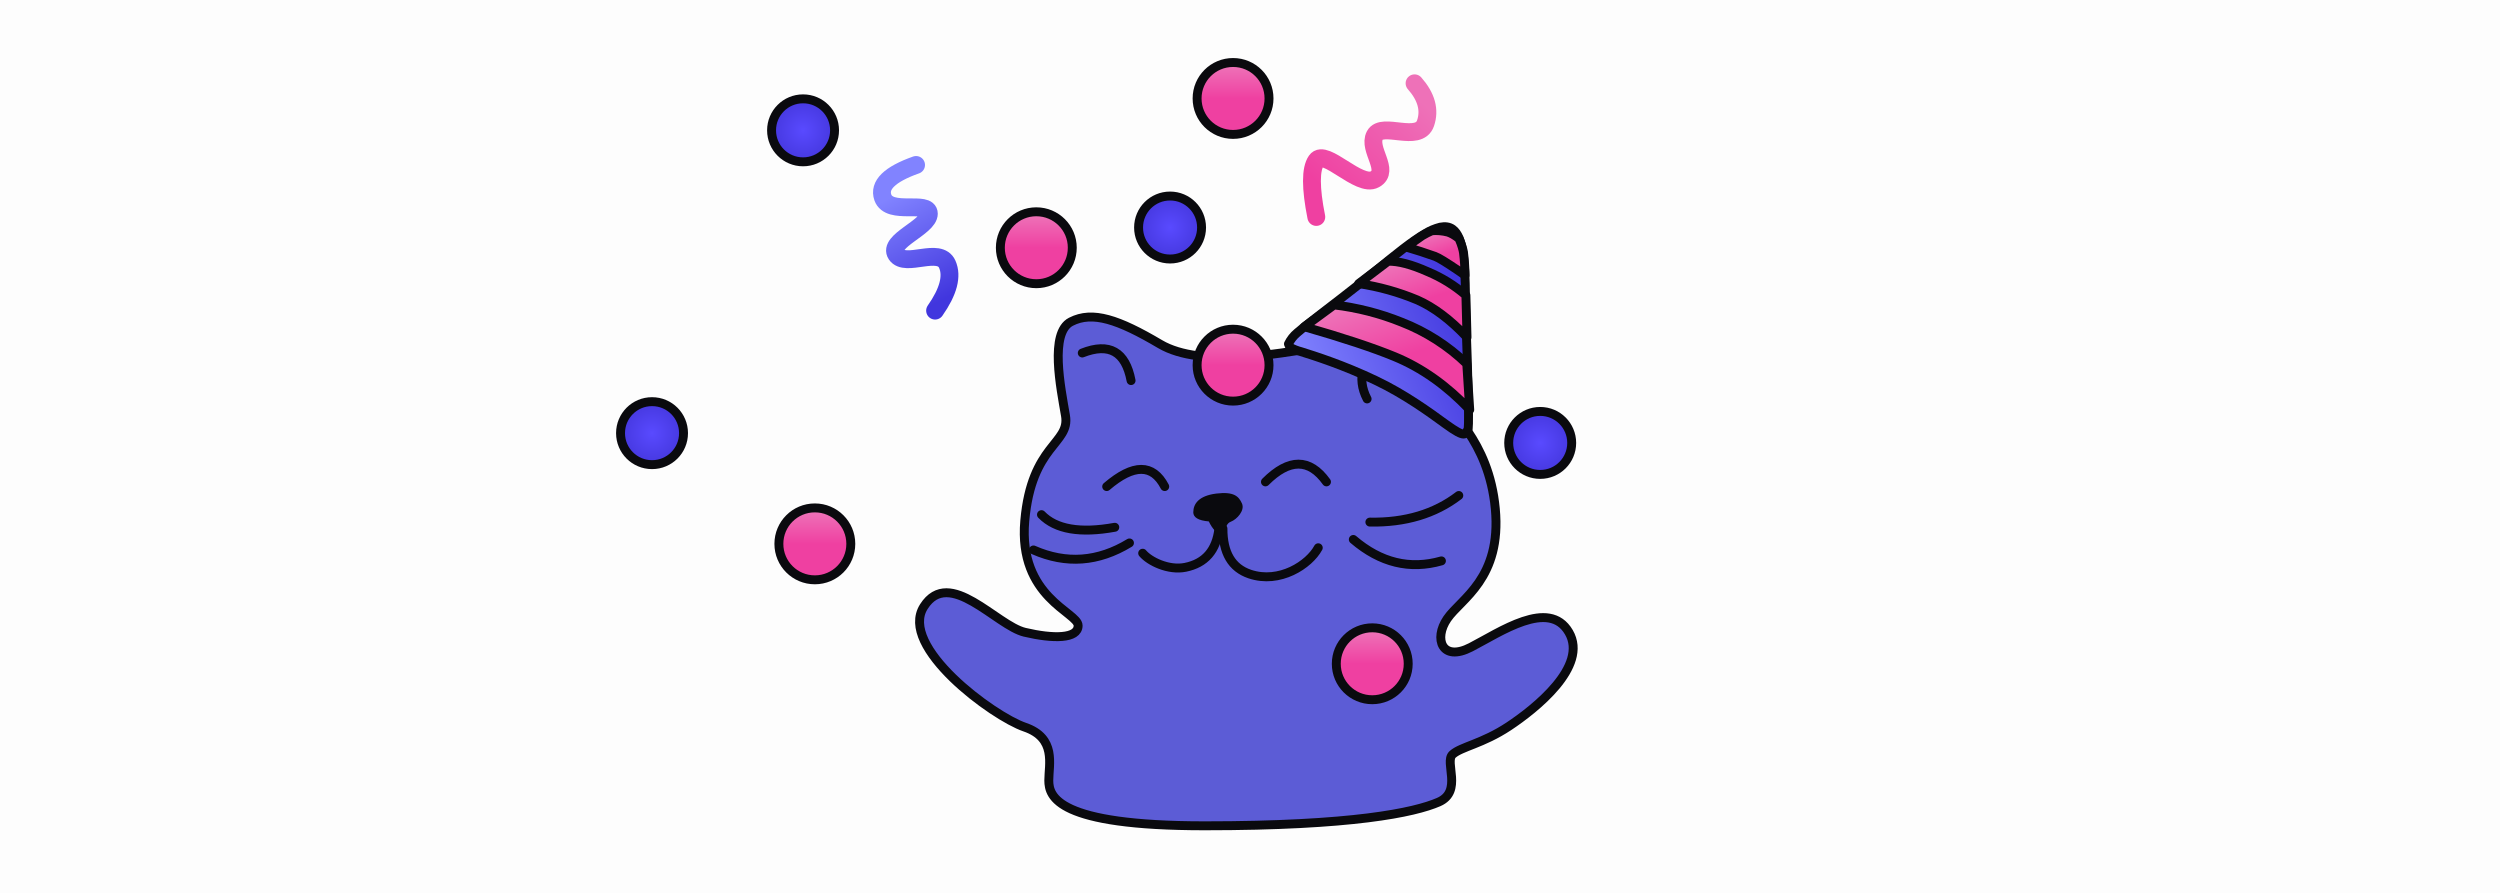
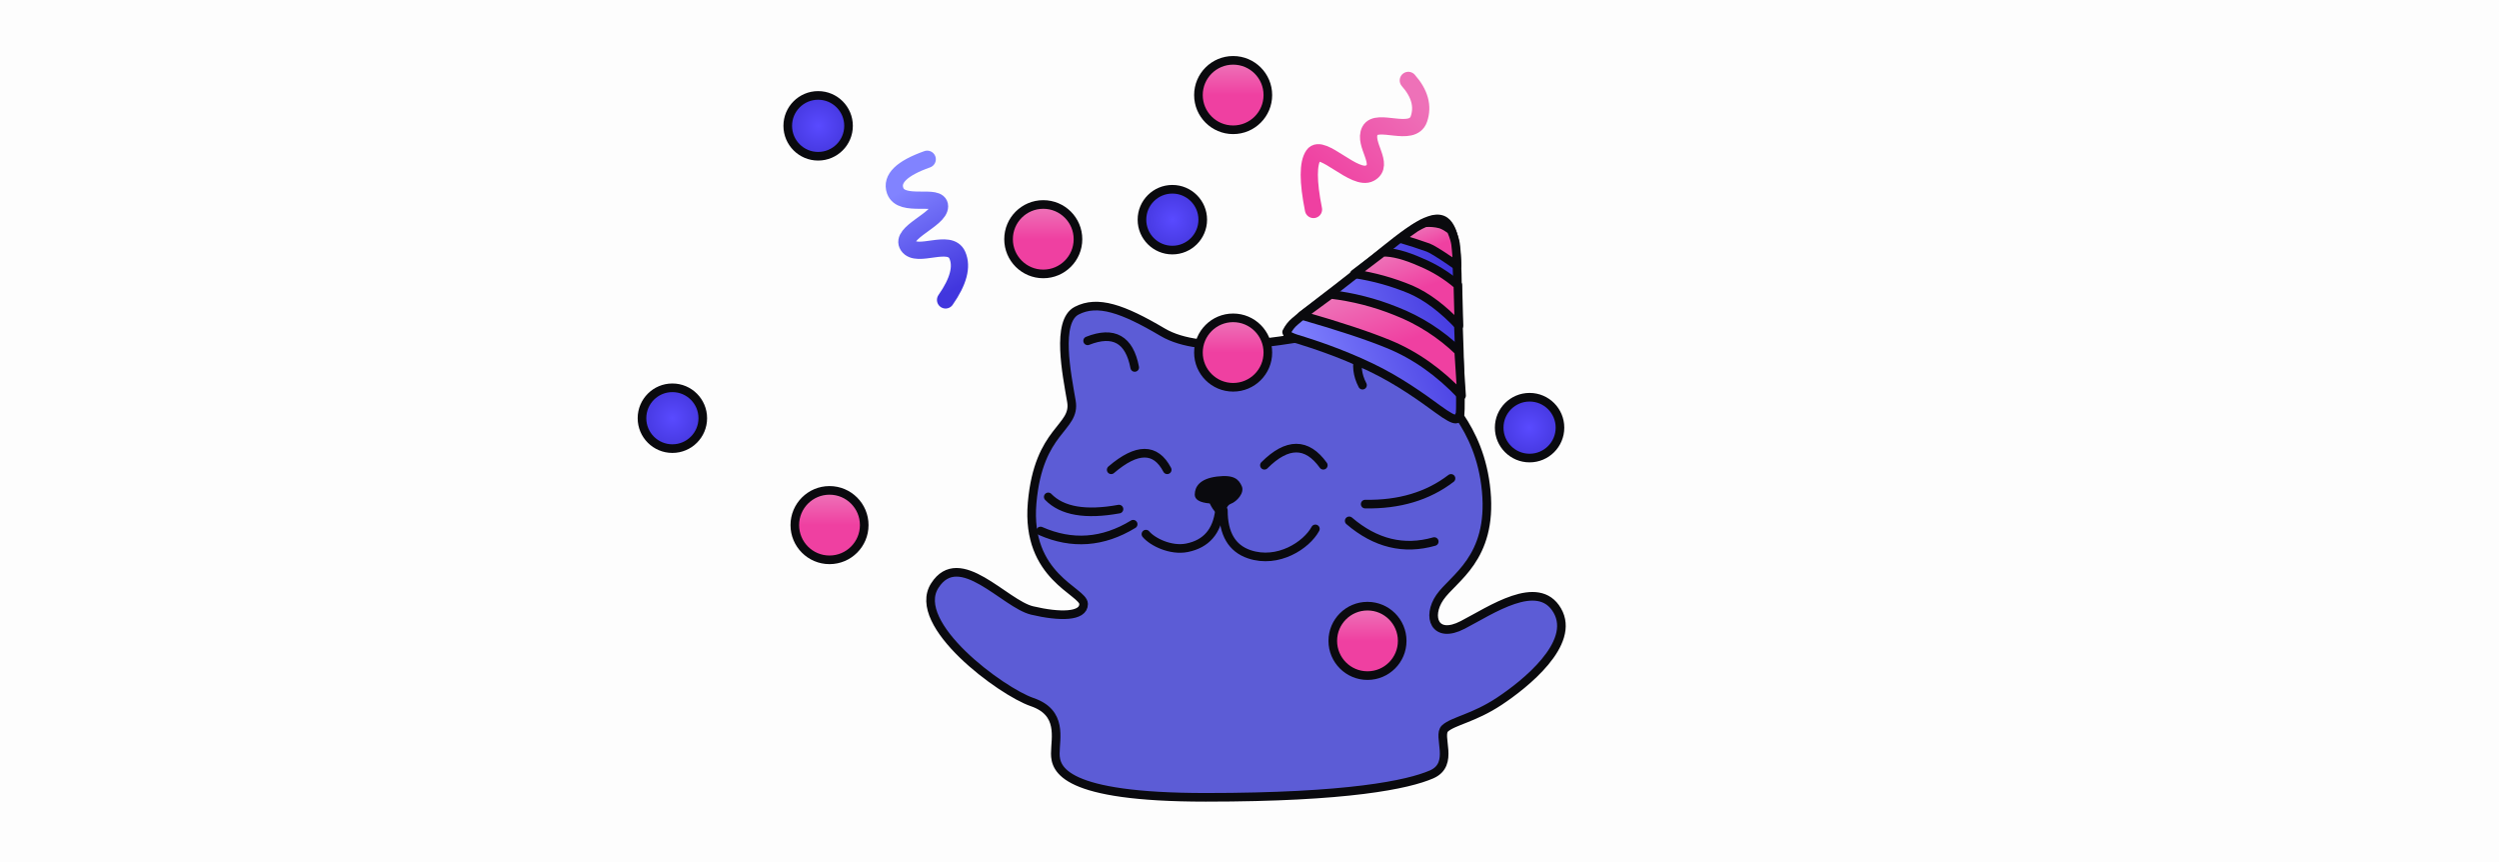
- <svg xmlns="http://www.w3.org/2000/svg" width="560" height="200">
+ <svg xmlns="http://www.w3.org/2000/svg" width="580" height="200">
  <defs>
    <linearGradient id="a" x1="91.69%" x2="0%" y1="50%" y2="50%">
      <stop offset="0%" stop-color="#4136DE" />
      <stop offset="100%" stop-color="#8183FF" />
    </linearGradient>
    <linearGradient id="b" x1="31.28%" x2="31.28%" y1="0%" y2="50%">
      <stop offset="0%" stop-color="#EE77BA" />
      <stop offset="100%" stop-color="#EF40A1" />
    </linearGradient>
    <linearGradient id="c" x1="31.28%" x2="31.28%" y1="0%" y2="50%">
      <stop offset="0%" stop-color="#EE77BA" />
      <stop offset="100%" stop-color="#EF40A1" />
    </linearGradient>
    <linearGradient id="d" x1="31.28%" x2="31.28%" y1="0%" y2="50%">
      <stop offset="0%" stop-color="#EE77BA" />
      <stop offset="100%" stop-color="#EF40A1" />
    </linearGradient>
    <linearGradient id="f" x1="60.74%" x2="39.26%" y1="100%" y2="15.43%">
      <stop offset="0%" stop-color="#4136DE" />
      <stop offset="100%" stop-color="#8183FF" />
    </linearGradient>
    <linearGradient id="g" x1="77.89%" x2="12.73%" y1="0%" y2="80.7%">
      <stop offset="0%" stop-color="#EE71B8" />
      <stop offset="100%" stop-color="#EF40A1" />
    </linearGradient>
    <radialGradient id="e" r="75.67%" fx="50%" fy="50%">
      <stop offset="0%" stop-color="#594AFF" />
      <stop offset="100%" stop-color="#3B2ECE" />
    </radialGradient>
  </defs>
  <g fill="none" fill-rule="evenodd">
-     <path fill="#131319" fill-opacity=".01" d="M0 0h560v200H0z" />
-     <g transform="translate(139 15)">
+     <path fill="#131319" fill-opacity=".01" d="M0 0h580v200H0z" />
+     <g transform="translate(149 15)">
      <path fill="#5C5CD6" stroke="#0A0A0E" stroke-width="2" d="M100.9 57.07c4.83-2.49 10.63-.5 19.94 5 9.3 5.51 27.53 1.92 34.01.96 6.48-.95 15.06-13.6 23.99-8.45 8.93 5.16 2.96 13.8 4.65 18.19 1.7 4.4 11 10.56 12.46 26.2 1.45 15.64-7.67 20.12-10.76 24.61-3.1 4.5-1.21 9.77 5.29 6.4 6.5-3.35 17.5-11 21.95-3.35 4.45 7.64-7.58 17.18-13.48 21.08-5.9 3.9-10.65 4.55-12.56 6.27-1.91 1.7 2.32 8.3-3.13 10.68-5.45 2.37-19.41 5.32-52.42 5.32-33 0-34.91-6.53-34.91-10.15s1.76-9.51-5.38-11.95c-7.14-2.44-28.33-18.04-22.6-27.01 5.72-8.97 16.25 4.26 22.6 5.76 6.35 1.5 11.95 1.5 11.95-1.5s-13.45-6.25-11.95-23.46c1.5-17.2 10.21-17.2 9.12-23.56-1.09-6.35-3.6-18.55 1.23-21.04z" />
      <path stroke="#0A0A0E" stroke-linecap="round" stroke-linejoin="round" stroke-width="2" d="M134.04 103.41c-.57 4.88-3.08 7.77-7.52 8.67-3.78.77-8.05-1.35-9.56-3.16" />
      <path fill="#0A0A0E" d="M128.3 99.7c.02-1.78 1.15-3.64 5.14-4.14 4-.5 5.06.66 5.76 2.22.7 1.56-1.12 3.57-2.53 4.1-1.4.53-.98 2.6-2.3 2.58-.87-.02-1.74-.9-2.6-2.66-2.34-.2-3.5-.9-3.48-2.1z" />
      <path stroke="#0A0A0E" stroke-linecap="round" stroke-linejoin="round" stroke-width="2" d="M167.85 101.95c7.9.14 14.55-1.84 19.92-5.96m-23.63 9.85c6.1 5.22 12.68 6.82 19.74 4.8m-73.17-7.53c-7.75 1.41-13.22.47-16.42-2.83m19.71 6.34c-7.01 4.27-14.18 4.8-21.5 1.57m42.44-4.78c-.02 5.42 1.99 8.82 6.01 10.18 6.66 2.25 13.3-2.1 15.34-5.89M103.43 64.07c6.04-2.38 9.69-.33 10.93 6.18m56.87-9.87c-5.1 4.67-6.43 9.33-4 13.98" />
      <g stroke="#0A0A0E" stroke-linejoin="round" stroke-width="2">
        <path fill="url(#a)" d="M36.28-.74a11.9 11.9 0 0 1 3.63-.19c1.14.17 1.95.63 2.44 1.34 1.72 2.5.1 7.95-2.36 14.97-.63 1.8-1.3 3.7-1.93 5.65a1102.4 1102.4 0 0 1-5.74 17.37c-.61 1.75-1.12 3.18-1.5 4.15-.2.48-.35.85-.47 1.1-1 .82-1.1 2.16-4.44-2.8-2.36-3.52-6.26-9.33-11.33-14.47C8.88 20.59 3.67 16.6 1.1 14.63a11.2 11.2 0 0 1-1.98-1.74 3.46 3.46 0 0 1-.1-.87 7.46 7.46 0 0 1 2.69-1.68c1.82-.7 4.7-1.6 8.06-2.67 2.31-.73 4.86-1.53 7.45-2.39l.77-.25 5.3-1.83c4.9-1.71 9.57-3.34 12.99-3.94z" transform="rotate(-20 216.16 -390)" />
        <path fill="url(#b)" d="M11.62 7.3a58.9 58.9 0 0 1 12.88 8.8 43.95 43.95 0 0 1 10.53 13.77l-2.9 9.9c-2.96-6.84-6.87-12.49-11.74-16.94-3.77-3.45-9.33-7.85-16.7-13.21z" transform="rotate(-20 216.16 -390)" />
        <path fill="url(#c)" d="M26.34 2.25c2.15.73 4.67 2.46 7.54 5.24a31.76 31.76 0 0 1 6.22 7.88l-2.99 8.94c-2.16-5-4.7-8.91-7.63-11.7A54.85 54.85 0 0 0 18.42 4.7z" transform="rotate(-20 216.16 -390)" />
        <path fill="url(#d)" d="M37.88-.82A10.7 10.7 0 0 1 41.15.7c.61.47 1.23 1.2 1.85 2.21.09 1.71-.01 2.61-.14 3.3a45.98 45.98 0 0 1-1.41 4.88L40.3 9.46c-1.83-2.53-3.06-4.08-3.72-4.64A112.16 112.16 0 0 0 31.32.72a40.96 40.96 0 0 1 4.12-1.23 17.9 17.9 0 0 1 2.44-.31z" transform="rotate(-20 216.16 -390)" />
      </g>
      <path stroke="#0A0A0E" stroke-linecap="round" stroke-linejoin="round" stroke-width="2" d="M108.9 93.99c5.99-5.13 10.32-5.13 13 0m22.56-1.05c5.3-5.3 9.87-5.3 13.67 0" />
      <rect width="16.11" height="16.11" x="129.15" y="58.74" fill="url(#d)" stroke="#0A0A0E" stroke-linejoin="round" stroke-width="2" rx="8.05" />
      <rect width="16.11" height="16.11" x="85.08" y="32.44" fill="url(#d)" stroke="#0A0A0E" stroke-linejoin="round" stroke-width="2" rx="8.05" />
      <rect width="16.11" height="16.11" x="129.15" y="-1" fill="url(#d)" stroke="#0A0A0E" stroke-linejoin="round" stroke-width="2" rx="8.05" />
      <rect width="16.11" height="16.11" x="160.33" y="125.63" fill="url(#d)" stroke="#0A0A0E" stroke-linejoin="round" stroke-width="2" rx="8.05" />
      <rect width="16.11" height="16.11" x="35.47" y="98.77" fill="url(#d)" stroke="#0A0A0E" stroke-linejoin="round" stroke-width="2" rx="8.05" />
      <rect width="14.11" height="14.11" y="74.97" fill="url(#e)" stroke="#0A0A0E" stroke-linejoin="round" stroke-width="2" rx="7.05" />
      <rect width="14.11" height="14.11" x="116.04" y="28.91" fill="url(#e)" stroke="#0A0A0E" stroke-linejoin="round" stroke-width="2" rx="7.05" />
      <rect width="14.11" height="14.11" x="33.83" y="7.14" fill="url(#e)" stroke="#0A0A0E" stroke-linejoin="round" stroke-width="2" rx="7.05" />
      <rect width="14.11" height="14.11" x="198.95" y="77.16" fill="url(#e)" stroke="#0A0A0E" stroke-linejoin="round" stroke-width="2" rx="7.05" />
      <path stroke="url(#f)" stroke-linecap="round" stroke-linejoin="round" stroke-width="4" d="M66.2 21.95c-5.93 2.1-8.4 4.53-7.44 7.28 1.46 4.13 10.3.56 10.3 3.64s-9.32 6.12-7.29 9.14c2.04 3.02 9.67-1.8 11.42 2.19 1.17 2.65.26 6.11-2.73 10.38" />
      <path stroke="url(#g)" stroke-linecap="round" stroke-linejoin="round" stroke-width="4" d="M155.85 33.6c-1.3-6.52-1.3-10.73 0-12.6 1.94-2.83 9.6 6.12 13.11 4.16 3.52-1.95-1.62-6.73 0-9.83 1.62-3.1 9.84 1.71 11.36-2.73 1.01-2.95.2-5.93-2.46-8.94" />
    </g>
  </g>
</svg>
